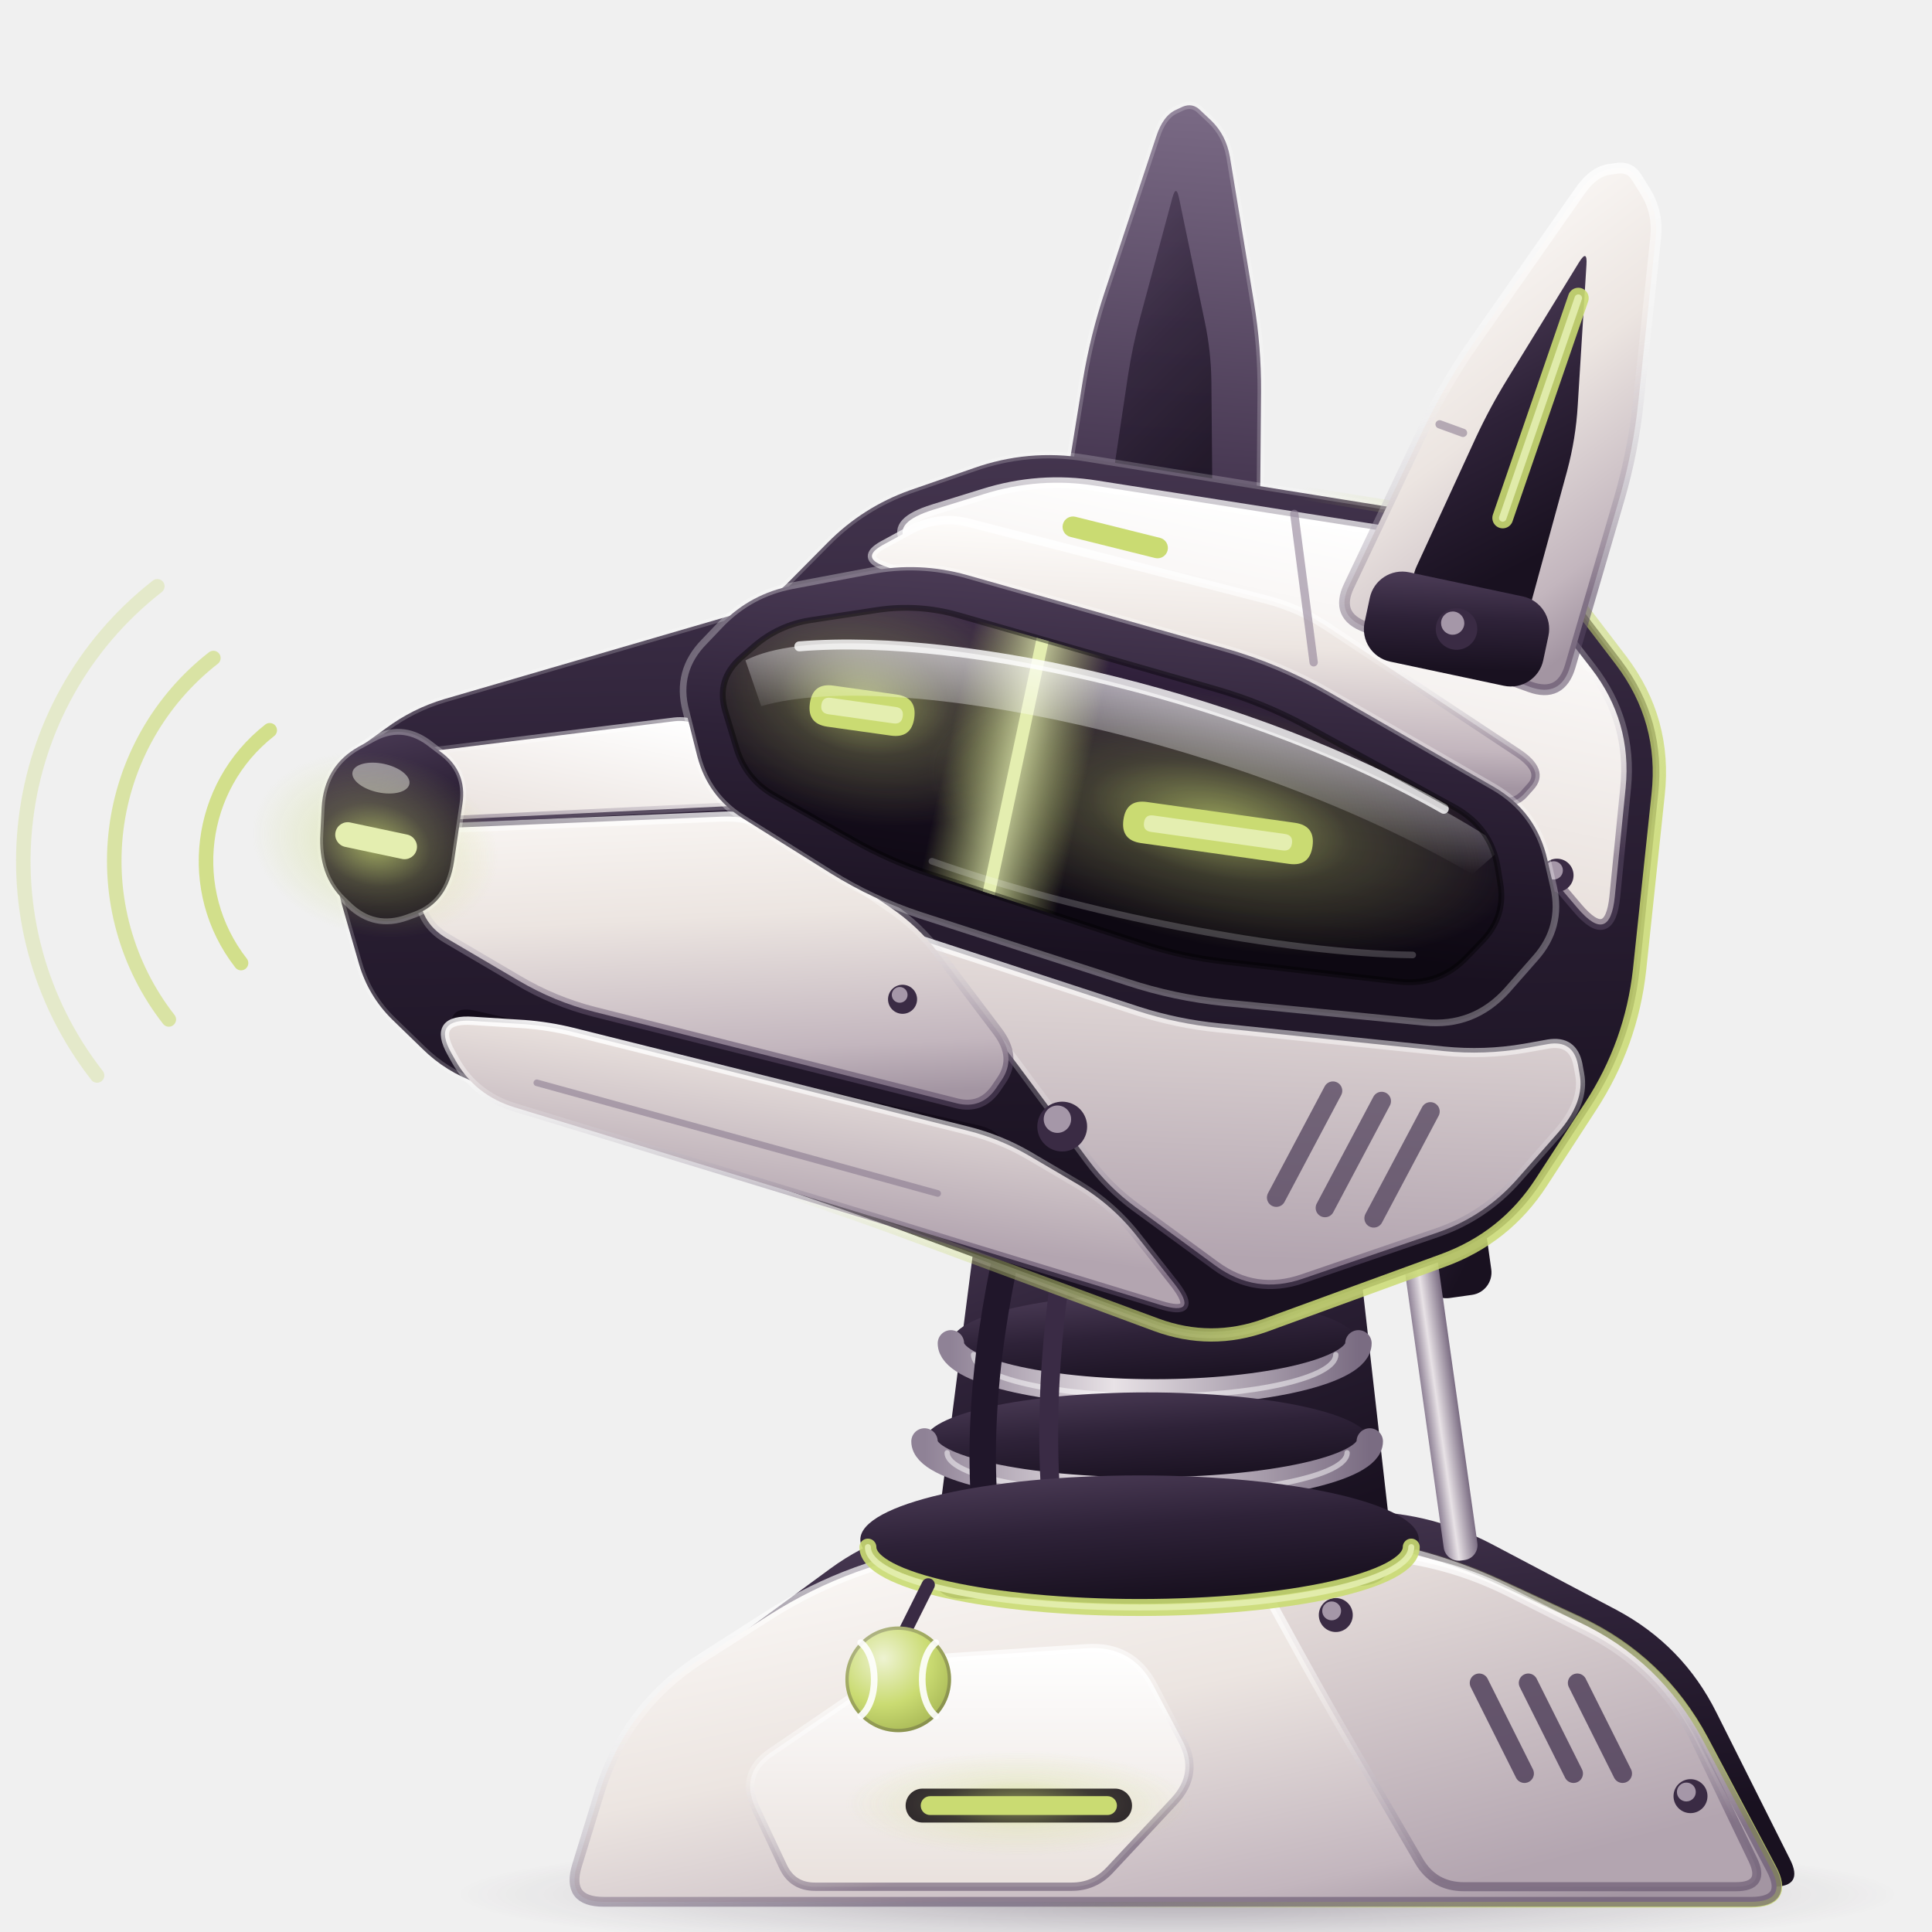
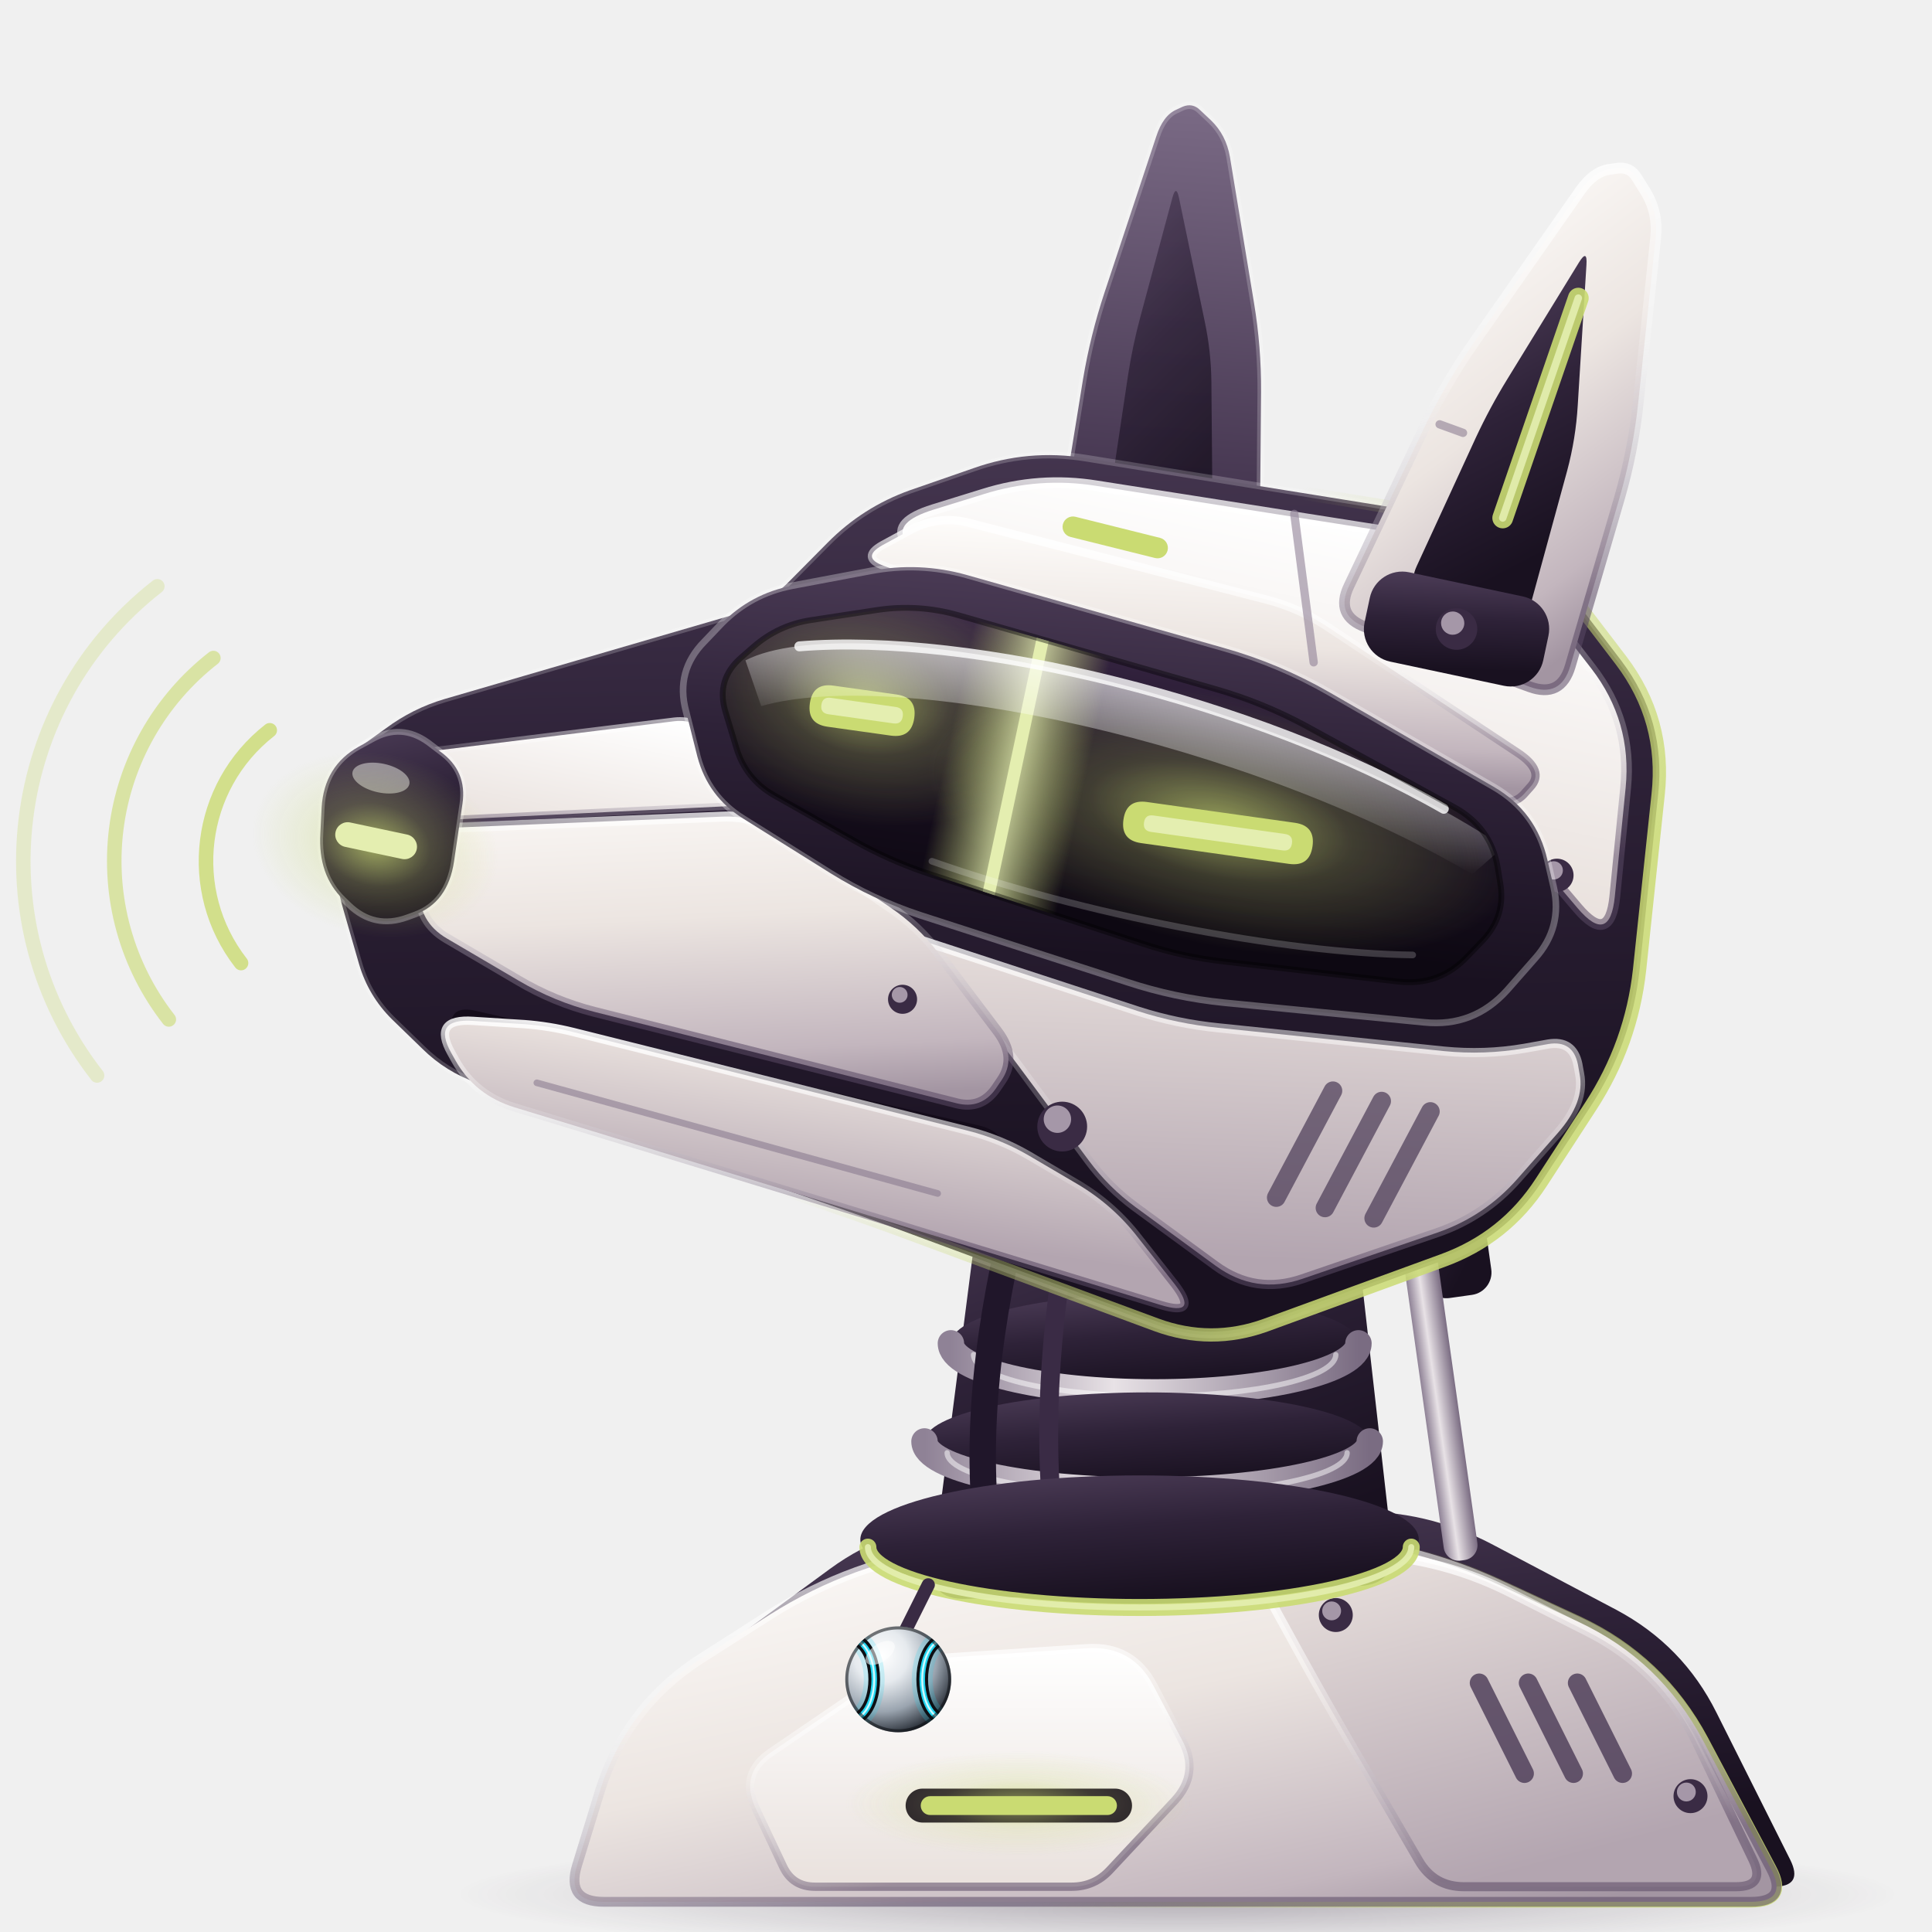
<svg xmlns="http://www.w3.org/2000/svg" width="512" height="512" viewBox="0 0 512 512" fill="none">
  <defs>
    <style>
.eyes, .glint, .scan, .nose, .arcs { transform-box: fill-box; transform-origin: center; }
@media (prefers-reduced-motion: reduce) { * { animation: none !important; } }

.scan { animation: scan 1.6s ease-in-out infinite alternate; }
.nose { animation: pulse 0.8s ease-in-out infinite alternate; }
.arcs { animation: pulse 0.8s ease-in-out infinite alternate; }
@keyframes scan { from { transform: translateX(-66px); } to { transform: translateX(110px); } }
@keyframes pulse { from { opacity: 1; } to { opacity: 0.35; } }
</style>
    <linearGradient id="r_shell" x1="0.15" y1="0" x2="0.85" y2="1">
      <stop offset="0" stop-color="#fdfbf9" />
      <stop offset="0.45" stop-color="#ece5e1" />
      <stop offset="0.85" stop-color="#c3b6be" />
      <stop offset="1" stop-color="#a395a2" />
    </linearGradient>
    <linearGradient id="r_shellSide" x1="0" y1="0" x2="0.4" y2="1">
      <stop offset="0" stop-color="#ebe3df" />
      <stop offset="1" stop-color="#b3a5b0" />
    </linearGradient>
    <linearGradient id="r_shellTop" x1="0" y1="0" x2="0" y2="1">
      <stop offset="0" stop-color="#ffffff" />
      <stop offset="1" stop-color="#e9e1dd" />
    </linearGradient>
    <linearGradient id="r_bevel" x1="0" y1="0" x2="0.3" y2="1">
      <stop offset="0" stop-color="#ffffff" stop-opacity="0.95" />
      <stop offset="0.5" stop-color="#ffffff" stop-opacity="0.2" />
      <stop offset="1" stop-color="#5a4864" stop-opacity="0.55" />
    </linearGradient>
    <linearGradient id="r_graph" x1="0" y1="0" x2="0.35" y2="1">
      <stop offset="0" stop-color="#4f3f5a" />
      <stop offset="0.5" stop-color="#2e2238" />
      <stop offset="1" stop-color="#191120" />
    </linearGradient>
    <linearGradient id="r_graphLite" x1="0" y1="0" x2="0" y2="1">
      <stop offset="0" stop-color="#7a6a85" />
      <stop offset="1" stop-color="#3a2b45" />
    </linearGradient>
    <linearGradient id="r_metal" x1="0" y1="0" x2="1" y2="0">
      <stop offset="0" stop-color="#8f8296" />
      <stop offset="0.4" stop-color="#e8e2e6" />
      <stop offset="1" stop-color="#7a6c82" />
    </linearGradient>
    <linearGradient id="r_glass" x1="0" y1="0" x2="0.2" y2="1">
      <stop offset="0" stop-color="#3d2a4a" />
      <stop offset="0.45" stop-color="#1c1224" />
      <stop offset="1" stop-color="#0d0812" />
    </linearGradient>
    <linearGradient id="r_gloss" x1="0" y1="0" x2="0" y2="1">
      <stop offset="0" stop-color="#ffffff" stop-opacity="0.62" />
      <stop offset="1" stop-color="#ffffff" stop-opacity="0" />
    </linearGradient>
    <linearGradient id="r_glint" x1="0" y1="0" x2="1" y2="0">
      <stop offset="0" stop-color="#ffffff" stop-opacity="0" />
      <stop offset="0.5" stop-color="#ffffff" stop-opacity="0.55" />
      <stop offset="1" stop-color="#ffffff" stop-opacity="0" />
    </linearGradient>
    <linearGradient id="r_scan" x1="0" y1="0" x2="1" y2="0">
      <stop offset="0" stop-color="#cadb72" stop-opacity="0" />
      <stop offset="0.5" stop-color="#e4eeb0" stop-opacity="0.95" />
      <stop offset="1" stop-color="#cadb72" stop-opacity="0" />
    </linearGradient>
    <linearGradient id="r_tongue" x1="0" y1="0" x2="0.3" y2="1">
      <stop offset="0" stop-color="#e0577a" />
      <stop offset="0.35" stop-color="#ff7f9c" />
      <stop offset="1" stop-color="#ff9fb5" />
    </linearGradient>
    <linearGradient id="r_rim" x1="0" y1="0" x2="1" y2="0.3">
      <stop offset="0" stop-color="#cadb72" stop-opacity="0" />
      <stop offset="0.62" stop-color="#cadb72" stop-opacity="0" />
      <stop offset="1" stop-color="#cadb72" stop-opacity="0.85" />
    </linearGradient>
    <radialGradient id="r_glow">
      <stop offset="0" stop-color="#cadb72" stop-opacity="0.75" />
      <stop offset="0.45" stop-color="#cadb72" stop-opacity="0.25" />
      <stop offset="1" stop-color="#cadb72" stop-opacity="0" />
    </radialGradient>
    <radialGradient id="r_shadow">
      <stop offset="0" stop-color="#2b1a33" stop-opacity="0.34" />
      <stop offset="0.6" stop-color="#2b1a33" stop-opacity="0.12" />
      <stop offset="1" stop-color="#2b1a33" stop-opacity="0" />
    </radialGradient>
    <radialGradient id="r_ball" cx="0.36" cy="0.3" r="0.8">
      <stop offset="0" stop-color="#eef3d2" />
      <stop offset="0.55" stop-color="#cadb72" />
      <stop offset="1" stop-color="#a3b352" />
    </radialGradient>
    <clipPath id="r_clipVisor">
      <path d="M175.8 203 Q172 196 176.8 189.6 L179.2 186.4 Q184 180 191.5 177.2 L206.6 171.5 Q216 168 226 168.7 L290 173.2 Q302 174 313.5 177.4 L352.4 189.1 Q362 192 365.6 201 L367 204.6 Q370 212 365.9 218.9 L363.1 223.4 Q358 232 348 233 L306 237 Q296 238 286.1 236.9 L231.9 231.1 Q222 230 212.5 227 L191.6 220.4 Q184 218 180.2 211 Z" />
    </clipPath>
  </defs>
  <ellipse cx="312" cy="502" rx="190" ry="16" fill="url(#r_shadow)" />
  <path d="M168 500 Q160 500 162.4 492.4 L170.1 467.1 Q176 448 192.1 436.2 L219.9 415.8 Q236 404 256 403.4 L358 400.6 Q378 400 395.7 409.4 L428.3 426.6 Q446 436 454.9 453.9 L474.4 492.8 Q478 500 470 500 Z" fill="url(#r_graph)" />
  <path d="M160 504 Q150 504 152.9 494.4 L158.9 474.9 Q166 452 186.3 439.2 L204 427.9 Q226 414 251.8 410.5 L280.2 406.7 Q300 404 319.9 405.6 L352.1 408.1 Q376 410 397.7 420.2 L418.3 429.8 Q440 440 451.3 461.2 L469.3 495.2 Q474 504 464 504 Z" fill="none" stroke="url(#r_rim)" stroke-width="3" stroke-linecap="round" stroke-linejoin="round" />
  <path d="M160 504 Q150 504 152.9 494.4 L158.9 474.9 Q166 452 186.3 439.2 L204 427.9 Q226 414 251.8 410.5 L280.2 406.7 Q300 404 319.9 405.6 L352.1 408.1 Q376 410 397.7 420.2 L418.3 429.8 Q440 440 451.3 461.2 L469.3 495.2 Q474 504 464 504 Z" fill="url(#r_shell)" />
  <path d="M160 504 Q150 504 152.9 494.4 L158.9 474.9 Q166 452 186.3 439.2 L204 427.9 Q226 414 251.8 410.5 L280.2 406.7 Q300 404 319.9 405.6 L352.1 408.1 Q376 410 397.7 420.2 L418.3 429.8 Q440 440 451.3 461.2 L469.3 495.2 Q474 504 464 504 Z" fill="none" stroke="url(#r_bevel)" stroke-width="2.6" stroke-linecap="round" stroke-linejoin="round" />
  <path d="M337.7 426 Q330 412 346 412 L358 412 Q380 412 399.7 421.8 L420.3 432.2 Q440 442 449.6 461.8 L464.5 492.8 Q468 500 460 500 L388 500 Q380 500 376 493.1 L360.1 465.8 Q352 452 344.3 438 Z" fill="url(#r_shellSide)" />
  <path d="M337.7 426 Q330 412 346 412 L358 412 Q380 412 399.7 421.8 L420.3 432.2 Q440 442 449.6 461.8 L464.5 492.8 Q468 500 460 500 L388 500 Q380 500 376 493.1 L360.1 465.8 Q352 452 344.3 438 Z" fill="none" stroke="url(#r_bevel)" stroke-width="2.4" stroke-linecap="round" stroke-linejoin="round" />
  <path d="M200.2 479.1 Q196 470 204.3 464.4 L230.1 446.8 Q240 440 252 439.2 L288 436.8 Q300 436 305.6 446.6 L313.3 461.2 Q318 470 311.2 477.3 L294.1 495.6 Q290 500 284 500 L216 500 Q210 500 207.5 494.6 Z" fill="url(#r_shellTop)" />
  <path d="M200.2 479.1 Q196 470 204.3 464.4 L230.1 446.8 Q240 440 252 439.2 L288 436.8 Q300 436 305.6 446.6 L313.3 461.2 Q318 470 311.2 477.3 L294.1 495.6 Q290 500 284 500 L216 500 Q210 500 207.5 494.6 Z" fill="none" stroke="url(#r_bevel)" stroke-width="2.2" stroke-linecap="round" stroke-linejoin="round" />
  <rect x="240" y="474" width="60" height="9" rx="4.5" fill="#1c1324" />
  <ellipse cx="270" cy="478" rx="46" ry="14" fill="url(#r_glow)" opacity="0.8" />
  <rect x="244" y="476" width="52" height="5" rx="2.5" fill="#cadb72" opacity="1" />
  <path d="M392 446 L404 470" fill="none" stroke="#4a3a55" stroke-width="5" stroke-linecap="round" stroke-linejoin="round" opacity="0.8" />
  <path d="M405 446 L417 470" fill="none" stroke="#4a3a55" stroke-width="5" stroke-linecap="round" stroke-linejoin="round" opacity="0.8" />
  <path d="M418 446 L430 470" fill="none" stroke="#4a3a55" stroke-width="5" stroke-linecap="round" stroke-linejoin="round" opacity="0.8" />
  <circle cx="354" cy="428" r="4.5" fill="#3a2b44" />
  <circle cx="352.9" cy="426.9" r="2.5" fill="#a597a8" />
  <circle cx="448" cy="476" r="4.5" fill="#3a2b44" />
  <circle cx="446.9" cy="474.9" r="2.5" fill="#a597a8" />
  <path d="M260.7 309.9 Q262 300 272 299.6 L346 296.4 Q356 296 357.1 305.9 L368.9 410.1 Q370 420 360 420.3 L256 423.7 Q246 424 247.3 414.1 Z" fill="url(#r_graph)" />
  <rect x="372" y="270" width="18" height="74" rx="6" fill="url(#r_graph)" transform="rotate(-8 381 300)" />
  <rect x="377" y="330" width="9" height="84" rx="4" fill="url(#r_metal)" transform="rotate(-8 381 370)" />
  <ellipse cx="306" cy="356" rx="54" ry="13" fill="url(#r_graph)" />
  <path d="M252 356 A 54 13 0 0 0 360 356" fill="none" stroke="url(#r_metal)" stroke-width="7" stroke-linecap="round" stroke-linejoin="round" />
  <path d="M258 359 A 48 11 0 0 0 354 359" fill="none" stroke="#ffffff" stroke-width="1.4" stroke-linecap="round" stroke-linejoin="round" opacity="0.5" />
  <ellipse cx="304" cy="382" rx="59" ry="13" fill="url(#r_graph)" />
  <path d="M245 382 A 59 13 0 0 0 363 382" fill="none" stroke="url(#r_metal)" stroke-width="7" stroke-linecap="round" stroke-linejoin="round" />
  <path d="M251 385 A 53 11 0 0 0 357 385" fill="none" stroke="#ffffff" stroke-width="1.4" stroke-linecap="round" stroke-linejoin="round" opacity="0.5" />
  <path d="M270 318 C 262 350 258 380 262 410" fill="none" stroke="#20162a" stroke-width="7" stroke-linecap="round" stroke-linejoin="round" />
  <path d="M284 320 C 278 352 276 382 280 412" fill="none" stroke="#3a2b45" stroke-width="5" stroke-linecap="round" stroke-linejoin="round" />
  <ellipse cx="302" cy="408" rx="74" ry="17" fill="url(#r_graph)" />
  <path d="M230 410 A 72 16 0 0 0 374 410" fill="none" stroke="#cadb72" stroke-width="4.5" stroke-linecap="round" stroke-linejoin="round" opacity="0.9" />
  <path d="M230 410 A 72 16 0 0 0 374 410" fill="none" stroke="#e4eeb0" stroke-width="1.6" stroke-linecap="round" stroke-linejoin="round" opacity="0.9" />
  <path d="M246 420 L240 432" fill="none" stroke="#3a2b44" stroke-width="3.5" stroke-linecap="round" stroke-linejoin="round" />
  <g transform="translate(223.3 430.3) scale(0.737)">
-     <circle cx="20" cy="20" r="19" fill="url(#r_ball)" />
-     <circle cx="20" cy="20" r="18.4" fill="none" stroke="#2b1a33" stroke-opacity="0.25" stroke-width="1.2" />
-     <path d="M6.5 6.8 C13 12 13 28 6.5 33.2" fill="none" stroke="#ffffff" stroke-width="2.4" stroke-linecap="round" stroke-linejoin="round" opacity="0.9" />
-     <path d="M33.5 6.8 C27 12 27 28 33.5 33.2" fill="none" stroke="#ffffff" stroke-width="2.4" stroke-linecap="round" stroke-linejoin="round" opacity="0.9" />
+     <defs>
+       <radialGradient id="r_orb3s" cx="0.34" cy="0.28" r="0.85">
+         <stop offset="0" stop-color="#ffffff" />
+         <stop offset="0.3" stop-color="#e6eaee" />
+         <stop offset="0.62" stop-color="#9aa4af" />
+         <stop offset="0.88" stop-color="#2d333c" />
+         <stop offset="1" stop-color="#14181d" />
+       </radialGradient>
+       <clipPath id="r_orb3c">
+         <circle cx="20" cy="20" r="19" />
+       </clipPath>
+     </defs>
+     <circle cx="20" cy="20" r="19" fill="url(#r_orb3s)" />
+     <g clip-path="url(#r_orb3c)">
+       <path d="M6.5 6.8 C13 12 13 28 6.5 33.2" fill="none" stroke="#22d3ee" stroke-width="7.5" stroke-linecap="round" stroke-linejoin="round" opacity="0.2" />
+       <path d="M6.5 6.8 C13 12 13 28 6.5 33.2" fill="none" stroke="#0d1014" stroke-width="4.2" stroke-linecap="round" stroke-linejoin="round" />
+       <path d="M6.5 6.8 C13 12 13 28 6.5 33.2" fill="none" stroke="#22d3ee" stroke-width="2" stroke-linecap="round" stroke-linejoin="round" />
+       <path d="M6.5 6.8 C13 12 13 28 6.5 33.2" fill="none" stroke="#cffafe" stroke-width="0.7" stroke-linecap="round" stroke-linejoin="round" />
+       <path d="M33.5 6.8 C27 12 27 28 33.5 33.2" fill="none" stroke="#22d3ee" stroke-width="7.5" stroke-linecap="round" stroke-linejoin="round" opacity="0.2" />
+       <path d="M33.5 6.8 C27 12 27 28 33.5 33.2" fill="none" stroke="#0d1014" stroke-width="4.2" stroke-linecap="round" stroke-linejoin="round" />
+       <path d="M33.5 6.8 C27 12 27 28 33.5 33.2" fill="none" stroke="#22d3ee" stroke-width="2" stroke-linecap="round" stroke-linejoin="round" />
+       <path d="M33.5 6.8 C27 12 27 28 33.5 33.2" fill="none" stroke="#cffafe" stroke-width="0.7" stroke-linecap="round" stroke-linejoin="round" />
+     </g>
+     <ellipse cx="13.5" cy="10.5" rx="6" ry="3.2" fill="#ffffff" fill-opacity="0.55" transform="rotate(-35 13.5 10.5)" />
+     <circle cx="20" cy="20" r="18.5" fill="none" stroke="#0b0e12" stroke-opacity="0.55" stroke-width="1.1" />
  </g>
  <g transform="translate(0 24) rotate(12 306 318) translate(306 318) scale(1.1) translate(-306 -318)">
    <g transform="translate(268 138) rotate(-8) scale(0.86 0.9)">
      <path d="M-20 12 Q-28 12 -27.2 4 L-23.2 -38.1 Q-22 -50 -18.9 -61.6 L-7.5 -104.2 Q-6 -110 -2.4 -111.8 L-0.7 -112.7 Q2 -114 4.3 -112.1 L7.5 -109.6 Q12 -106 13.5 -100.2 L23.1 -61.6 Q26 -50 26.8 -38 L29.5 4 Q30 12 22 12 Z" fill="url(#r_graphLite)" />
      <path d="M-20 12 Q-28 12 -27.2 4 L-23.2 -38.1 Q-22 -50 -18.9 -61.6 L-7.5 -104.2 Q-6 -110 -2.4 -111.8 L-0.7 -112.7 Q2 -114 4.3 -112.1 L7.5 -109.6 Q12 -106 13.5 -100.2 L23.1 -61.6 Q26 -50 26.8 -38 L29.5 4 Q30 12 22 12 Z" fill="none" stroke="#ffffff" stroke-width="2" stroke-linecap="round" stroke-linejoin="round" opacity="0.2" />
      <path d="M-8 0 Q-14 0 -13.5 -6 L-10.7 -40 Q-10 -48 -8.4 -55.8 L-1.8 -88.1 Q-1 -92 0.1 -88.2 L9.7 -55.7 Q12 -48 12.7 -40 L15.5 -6 Q16 0 10 0 Z" fill="url(#r_graph)" opacity="0.8" />
    </g>
    <g transform="translate(268 138) scale(0.86)">
      <rect x="-22" y="-6" width="44" height="22" rx="8" fill="url(#r_graph)" />
      <circle cx="0" cy="5" r="5" fill="#3a2b44" />
      <circle cx="-1.2" cy="3.8" r="2.8" fill="#a597a8" />
    </g>
    <path d="M222.1 133.3 Q234 126 248 125.3 L338 120.8 Q354 120 366.1 130.5 L384.4 146.2 Q398 158 399.8 175.9 L404.2 218.1 Q406 236 399.5 252.8 L391.7 273.1 Q386 288 372.4 296.5 L333.9 320.6 Q322 328 308.1 326 L247.9 317.2 Q240 316 232.1 315 L135.9 303 Q128 302 121.3 297.7 L112.7 292.3 Q106 288 102.2 281 L95.8 269 Q92 262 90.2 254.2 L88.2 245.7 Q86 236 92.6 228.5 L96.7 224 Q102 218 109 214.2 L173 179.8 Q180 176 184.3 169.3 L191.5 158.1 Q198 148 208.2 141.7 Z" fill="url(#r_graph)" />
    <path d="M222.1 133.3 Q234 126 248 125.3 L338 120.8 Q354 120 366.1 130.5 L384.4 146.2 Q398 158 399.8 175.9 L404.2 218.1 Q406 236 399.5 252.8 L391.7 273.1 Q386 288 372.4 296.5 L333.9 320.6 Q322 328 308.1 326 L247.9 317.2 Q240 316 232.1 315 L135.9 303 Q128 302 121.3 297.7 L112.7 292.3 Q106 288 102.2 281 L95.8 269 Q92 262 90.2 254.2 L88.2 245.7 Q86 236 92.6 228.5 L96.7 224 Q102 218 109 214.2 L173 179.8 Q180 176 184.3 169.3 L191.5 158.1 Q198 148 208.2 141.7 Z" fill="none" stroke="#ffffff" stroke-width="1.6" stroke-linecap="round" stroke-linejoin="round" opacity="0.2" />
    <path d="M222.1 133.3 Q234 126 248 125.3 L338 120.8 Q354 120 366.1 130.5 L384.4 146.2 Q398 158 399.8 175.9 L404.2 218.1 Q406 236 399.5 252.8 L391.7 273.1 Q386 288 372.4 296.5 L333.9 320.6 Q322 328 308.1 326 L247.9 317.2 Q240 316 232.1 315 L135.9 303 Q128 302 121.3 297.7 L112.7 292.3 Q106 288 102.2 281 L95.8 269 Q92 262 90.2 254.2 L88.2 245.7 Q86 236 92.6 228.5 L96.7 224 Q102 218 109 214.2 L173 179.8 Q180 176 184.3 169.3 L191.5 158.1 Q198 148 208.2 141.7 Z" fill="none" stroke="url(#r_rim)" stroke-width="3.2" stroke-linecap="round" stroke-linejoin="round" />
    <path d="M126.9 290.5 Q126 286 132 286.1 L256 287.9 Q262 288 262.9 291.6 L263.1 292.4 Q264 296 258 296 L134 296 Q128 296 127.1 291.5 Z" fill="#140c1a" />
    <g transform="rotate(0 276 284)">
      <path d="M128.3 297.2 Q122 290 131.9 288.6 L144.1 286.8 Q150 286 156 286.2 L254 289.7 Q262 290 269.6 292.5 L282.5 296.8 Q292 300 299.6 306.5 L310.4 315.5 Q318 322 308 321.1 L260 316.9 Q250 316 240 315.1 L146 306.9 Q136 306 129.7 298.8 Z" fill="url(#r_shellSide)" />
      <path d="M128.3 297.2 Q122 290 131.9 288.6 L144.1 286.8 Q150 286 156 286.2 L254 289.7 Q262 290 269.6 292.5 L282.5 296.8 Q292 300 299.6 306.5 L310.4 315.5 Q318 322 308 321.1 L260 316.9 Q250 316 240 315.1 L146 306.9 Q136 306 129.7 298.8 Z" fill="none" stroke="url(#r_bevel)" stroke-width="2" stroke-linecap="round" stroke-linejoin="round" />
      <path d="M150 300 L250 306" fill="none" stroke="#7d6e86" stroke-width="1.6" stroke-linecap="round" stroke-linejoin="round" opacity="0.5" />
    </g>
    <path d="M228.9 250.1 Q222 246 230 246.8 L288.1 253 Q298 254 307.9 252.9 L362.1 247.1 Q372 246 381 242.4 L386.4 240.2 Q392 238 394.4 243.5 L395.3 245.7 Q398 252 393.1 260.7 L385.9 273.5 Q380 284 369.7 290.2 L340.3 307.8 Q330 314 319.1 309.1 L297.3 299.3 Q290 296 284 290.7 L262 271.3 Q256 266 249.1 261.9 Z" fill="url(#r_shellSide)" />
    <path d="M228.9 250.1 Q222 246 230 246.8 L288.1 253 Q298 254 307.9 252.9 L362.1 247.1 Q372 246 381 242.4 L386.4 240.2 Q392 238 394.4 243.5 L395.3 245.7 Q398 252 393.1 260.7 L385.9 273.5 Q380 284 369.7 290.2 L340.3 307.8 Q330 314 319.1 309.1 L297.3 299.3 Q290 296 284 290.7 L262 271.3 Q256 266 249.1 261.9 Z" fill="none" stroke="url(#r_bevel)" stroke-width="2.2" stroke-linecap="round" stroke-linejoin="round" />
    <path d="M180.3 228 Q188 226 195.4 229 L224.6 241 Q232 244 238 249.2 L256 264.8 Q262 270 259.3 276.3 L258.4 278.5 Q256 284 250 283.8 L160 280.4 Q150 280 140.5 276.8 L121.6 270.5 Q114 268 112.6 260.1 L111.1 251.9 Q110 246 115.8 244.5 Z" fill="url(#r_shell)" />
    <path d="M180.3 228 Q188 226 195.4 229 L224.6 241 Q232 244 238 249.2 L256 264.8 Q262 270 259.3 276.3 L258.4 278.5 Q256 284 250 283.8 L160 280.4 Q150 280 140.5 276.8 L121.6 270.5 Q114 268 112.6 260.1 L111.1 251.9 Q110 246 115.8 244.5 Z" fill="none" stroke="url(#r_bevel)" stroke-width="2.4" stroke-linecap="round" stroke-linejoin="round" />
    <path d="M164.3 207.9 Q170 206 174 210.5 L182 219.5 Q186 224 180.2 225.5 L115.8 242.5 Q110 244 106.5 239.1 L103.5 234.9 Q100 230 105.7 228.1 Z" fill="url(#r_shellTop)" />
    <path d="M164.3 207.9 Q170 206 174 210.5 L182 219.5 Q186 224 180.2 225.5 L115.8 242.5 Q110 244 106.5 239.1 L103.5 234.9 Q100 230 105.7 228.1 Z" fill="none" stroke="url(#r_bevel)" stroke-width="1.8" stroke-linecap="round" stroke-linejoin="round" />
    <path d="M209.6 153.6 Q206 150 214.7 145.1 L225.8 138.9 Q238 132 252 131.3 L334 126.9 Q350 126 362.2 136.4 L377.8 149.6 Q390 160 391.8 175.9 L394.7 202.1 Q396 214 386.5 206.7 L374.8 197.7 Q370 194 364.5 191.7 L309.5 168.3 Q304 166 298 165.5 L220 158.5 Q214 158 210.4 154.4 Z" fill="url(#r_shellTop)" />
    <path d="M209.6 153.6 Q206 150 214.7 145.1 L225.8 138.9 Q238 132 252 131.3 L334 126.9 Q350 126 362.2 136.4 L377.8 149.6 Q390 160 391.8 175.9 L394.7 202.1 Q396 214 386.5 206.7 L374.8 197.7 Q370 194 364.5 191.7 L309.5 168.3 Q304 166 298 165.5 L220 158.5 Q214 158 210.4 154.4 Z" fill="none" stroke="url(#r_bevel)" stroke-width="2.6" stroke-linecap="round" stroke-linejoin="round" />
    <path d="M205.9 160.8 Q200 160 204.5 156 L210 151.3 Q216 146 224 146.4 L298 149.6 Q306 150 313.4 152.9 L364.6 173.1 Q372 176 369.3 180.5 L368.1 182.6 Q366 186 362.2 184.8 L307.8 167.2 Q304 166 300 165.8 L218 162.2 Q214 162 210 161.4 Z" fill="url(#r_shell)" />
    <path d="M205.9 160.8 Q200 160 204.5 156 L210 151.3 Q216 146 224 146.4 L298 149.6 Q306 150 313.4 152.9 L364.6 173.1 Q372 176 369.3 180.5 L368.1 182.6 Q366 186 362.2 184.8 L307.8 167.2 Q304 166 300 165.8 L218 162.2 Q214 162 210 161.4 Z" fill="none" stroke="url(#r_bevel)" stroke-width="2" stroke-linecap="round" stroke-linejoin="round" />
    <path d="M300 128 L312 162" fill="none" stroke="#8f8096" stroke-width="2" stroke-linecap="round" stroke-linejoin="round" opacity="0.6" />
    <path d="M338 262 L330 290" fill="none" stroke="#4a3a55" stroke-width="4.5" stroke-linecap="round" stroke-linejoin="round" opacity="0.7" />
    <path d="M350 262 L342 290" fill="none" stroke="#4a3a55" stroke-width="4.5" stroke-linecap="round" stroke-linejoin="round" opacity="0.7" />
    <path d="M362 262 L354 290" fill="none" stroke="#4a3a55" stroke-width="4.5" stroke-linecap="round" stroke-linejoin="round" opacity="0.7" />
    <circle cx="276" cy="284" r="6" fill="#3a2b44" />
    <circle cx="274.5" cy="282.5" r="3.3" fill="#a597a8" />
    <circle cx="380" cy="200" r="4" fill="#3a2b44" />
    <circle cx="379.0" cy="199.0" r="2.2" fill="#a597a8" />
    <circle cx="232" cy="262" r="3.5" fill="#3a2b44" />
    <circle cx="231.1" cy="261.1" r="1.9" fill="#a597a8" />
    <path d="M85.5 245.9 Q84 236 91.2 229.7 L94 227.3 Q100 222 107.3 225.2 L110.7 226.8 Q118 230 118.5 238 L119.4 252 Q120 262 112.8 266.5 L111.2 267.5 Q104 272 96.8 267.5 L95.2 266.5 Q88 262 86.5 252.1 Z" fill="url(#r_graph)" />
    <path d="M85.5 245.9 Q84 236 91.2 229.7 L94 227.3 Q100 222 107.3 225.2 L110.7 226.8 Q118 230 118.5 238 L119.4 252 Q120 262 112.8 266.5 L111.2 267.5 Q104 272 96.8 267.5 L95.2 266.5 Q88 262 86.5 252.1 Z" fill="none" stroke="#ffffff" stroke-width="1.4" stroke-linecap="round" stroke-linejoin="round" opacity="0.3" />
    <ellipse cx="98" cy="236" rx="7" ry="3.5" fill="#ffffff" opacity="0.45" />
    <g class="nose">
      <ellipse cx="100" cy="252" rx="30" ry="22" fill="url(#r_glow)" />
      <rect x="90" y="248" width="20" height="6" rx="3" fill="#e4eeb0" />
    </g>
    <path d="M166.5 204.9 Q162 196 167.4 187.6 L170.6 182.4 Q176 174 185.2 170.1 L202.9 162.7 Q214 158 226 158.8 L290 163.1 Q304 164 317.3 168.3 L360.6 182.3 Q372 186 377 196.9 L379.8 202.9 Q384 212 379 220.7 L374 229.6 Q368 240 356.1 241.3 L307.9 246.7 Q296 248 284.1 246.7 L231.9 241.3 Q220 240 208.7 235.9 L185.4 227.4 Q176 224 171.5 215.1 Z" fill="url(#r_graph)" />
    <path d="M166.5 204.9 Q162 196 167.4 187.6 L170.6 182.4 Q176 174 185.2 170.1 L202.9 162.7 Q214 158 226 158.8 L290 163.1 Q304 164 317.3 168.3 L360.6 182.3 Q372 186 377 196.9 L379.8 202.9 Q384 212 379 220.7 L374 229.6 Q368 240 356.1 241.3 L307.9 246.7 Q296 248 284.1 246.7 L231.9 241.3 Q220 240 208.7 235.9 L185.4 227.4 Q176 224 171.5 215.1 Z" fill="none" stroke="#ffffff" stroke-width="1.6" stroke-linecap="round" stroke-linejoin="round" opacity="0.3" />
    <path d="M175.8 203 Q172 196 176.8 189.6 L179.2 186.4 Q184 180 191.5 177.2 L206.6 171.5 Q216 168 226 168.7 L290 173.2 Q302 174 313.5 177.4 L352.4 189.1 Q362 192 365.6 201 L367 204.6 Q370 212 365.9 218.9 L363.1 223.4 Q358 232 348 233 L306 237 Q296 238 286.1 236.9 L231.9 231.1 Q222 230 212.5 227 L191.6 220.4 Q184 218 180.2 211 Z" fill="url(#r_glass)" />
    <g clip-path="url(#r_clipVisor)">
      <g class="eyes">
        <ellipse cx="208" cy="193" rx="45.6" ry="30" fill="url(#r_glow)" opacity="0.9" />
        <path d="M200.3 191 L215.7 191 Q220.7 191 220.7 196 Q220.7 201 215.7 201 L200.3 201 Q195.3 201 195.3 196 Q195.3 191 200.3 191 Z" fill="#cadb72" transform="rotate(-4 208 196)" opacity="1" />
        <path d="M200.1 194 L215.9 194 Q217.9 194 217.9 196 Q217.9 198 215.9 198 L200.1 198 Q198.1 198 198.1 196 Q198.1 194 200.1 194 Z" fill="#e4eeb0" transform="rotate(-4 208 196)" opacity="1" />
        <ellipse cx="298" cy="204" rx="71.5" ry="30" fill="url(#r_glow)" opacity="0.9" />
        <path d="M280 202 L316 202 Q321 202 321 207 Q321 212 316 212 L280 212 Q275 212 275 207 Q275 202 280 202 Z" fill="#cadb72" transform="rotate(-4 298 207)" opacity="1" />
        <path d="M282 205 L314 205 Q316 205 316 207 Q316 209 314 209 L282 209 Q280 209 280 207 Q280 205 282 205 Z" fill="#e4eeb0" transform="rotate(-4 298 207)" opacity="1" />
      </g>
      <g class="scan">
        <rect x="230" y="164" width="34" height="84" fill="url(#r_scan)" opacity="0.85" />
        <rect x="245.5" y="164" width="3" height="84" fill="#e4eeb0" />
      </g>
      <path d="M178 190 C 200 172 300 170 366 196 L 360 204 C 300 184 214 184 184 200 Z" fill="url(#r_gloss)" />
      <path d="M190 184 C 230 172 300 174 350 190" fill="none" stroke="#ffffff" stroke-width="2.4" stroke-linecap="round" stroke-linejoin="round" opacity="0.8" />
      <path d="M232 228 C 270 233 320 232 350 226" fill="none" stroke="#ffffff" stroke-width="1.6" stroke-linecap="round" stroke-linejoin="round" opacity="0.2" />
      <g class="glint">
        <path d="M120 160 L150 160 L120 250 L90 250 Z" fill="url(#r_glint)" />
      </g>
    </g>
    <path d="M175.8 203 Q172 196 176.8 189.6 L179.2 186.4 Q184 180 191.5 177.2 L206.6 171.5 Q216 168 226 168.7 L290 173.2 Q302 174 313.5 177.4 L352.4 189.1 Q362 192 365.6 201 L367 204.6 Q370 212 365.9 218.9 L363.1 223.4 Q358 232 348 233 L306 237 Q296 238 286.1 236.9 L231.9 231.1 Q222 230 212.5 227 L191.6 220.4 Q184 218 180.2 211 Z" fill="none" stroke="#000000" stroke-width="1.4" stroke-linecap="round" stroke-linejoin="round" opacity="0.4" />
    <rect x="246" y="140" width="26" height="5" rx="2.5" fill="#cadb72" opacity="1" transform="rotate(2 259 142)" />
    <g transform="translate(344 142) rotate(8) scale(1.0 1)">
      <path d="M-20 12 Q-28 12 -27.2 4 L-23.2 -38.1 Q-22 -50 -18.9 -61.6 L-7.5 -104.2 Q-6 -110 -2.4 -111.8 L-0.7 -112.7 Q2 -114 4.3 -112.1 L7.5 -109.6 Q12 -106 13.5 -100.2 L23.1 -61.6 Q26 -50 26.8 -38 L29.5 4 Q30 12 22 12 Z" fill="url(#r_shell)" />
      <path d="M-20 12 Q-28 12 -27.2 4 L-23.2 -38.1 Q-22 -50 -18.9 -61.6 L-7.5 -104.2 Q-6 -110 -2.4 -111.8 L-0.7 -112.7 Q2 -114 4.3 -112.1 L7.5 -109.6 Q12 -106 13.5 -100.2 L23.1 -61.6 Q26 -50 26.8 -38 L29.5 4 Q30 12 22 12 Z" fill="none" stroke="url(#r_bevel)" stroke-width="2.6" stroke-linecap="round" stroke-linejoin="round" />
      <path d="M-8 0 Q-14 0 -13.5 -6 L-10.7 -40 Q-10 -48 -8.4 -55.8 L-1.8 -88.1 Q-1 -92 0.1 -88.2 L9.7 -55.7 Q12 -48 12.7 -40 L15.5 -6 Q16 0 10 0 Z" fill="url(#r_graph)" />
      <path d="M1 -80 L2 -24" fill="none" stroke="#cadb72" stroke-width="5" stroke-linecap="round" stroke-linejoin="round" opacity="0.9" />
      <path d="M1 -80 L2 -24" fill="none" stroke="#e4eeb0" stroke-width="1.8" stroke-linecap="round" stroke-linejoin="round" opacity="0.9" />
      <path d="M-20 -40 L-14 -40" fill="none" stroke="#8d7f93" stroke-width="2" stroke-linecap="round" stroke-linejoin="round" opacity="0.6" />
    </g>
    <g transform="translate(344 142) scale(1.0)">
      <rect x="-22" y="-6" width="44" height="22" rx="8" fill="url(#r_graph)" />
      <circle cx="0" cy="5" r="5" fill="#3a2b44" />
      <circle cx="-1.2" cy="3.8" r="2.8" fill="#a597a8" />
    </g>
    <g class="arcs">
      <path d="M74.3 286.6 A 40 40 0 0 1 69.4 230.3" fill="none" stroke="#cadb72" stroke-width="3.5" stroke-linecap="round" stroke-linejoin="round" opacity="0.8" />
      <path d="M60.1 303.5 A 62 62 0 0 1 52.5 216.1" fill="none" stroke="#cadb72" stroke-width="3.5" stroke-linecap="round" stroke-linejoin="round" opacity="0.6" />
      <path d="M46.0 320.3 A 84 84 0 0 1 35.7 202.0" fill="none" stroke="#cadb72" stroke-width="3.5" stroke-linecap="round" stroke-linejoin="round" opacity="0.3" />
    </g>
  </g>
</svg>
